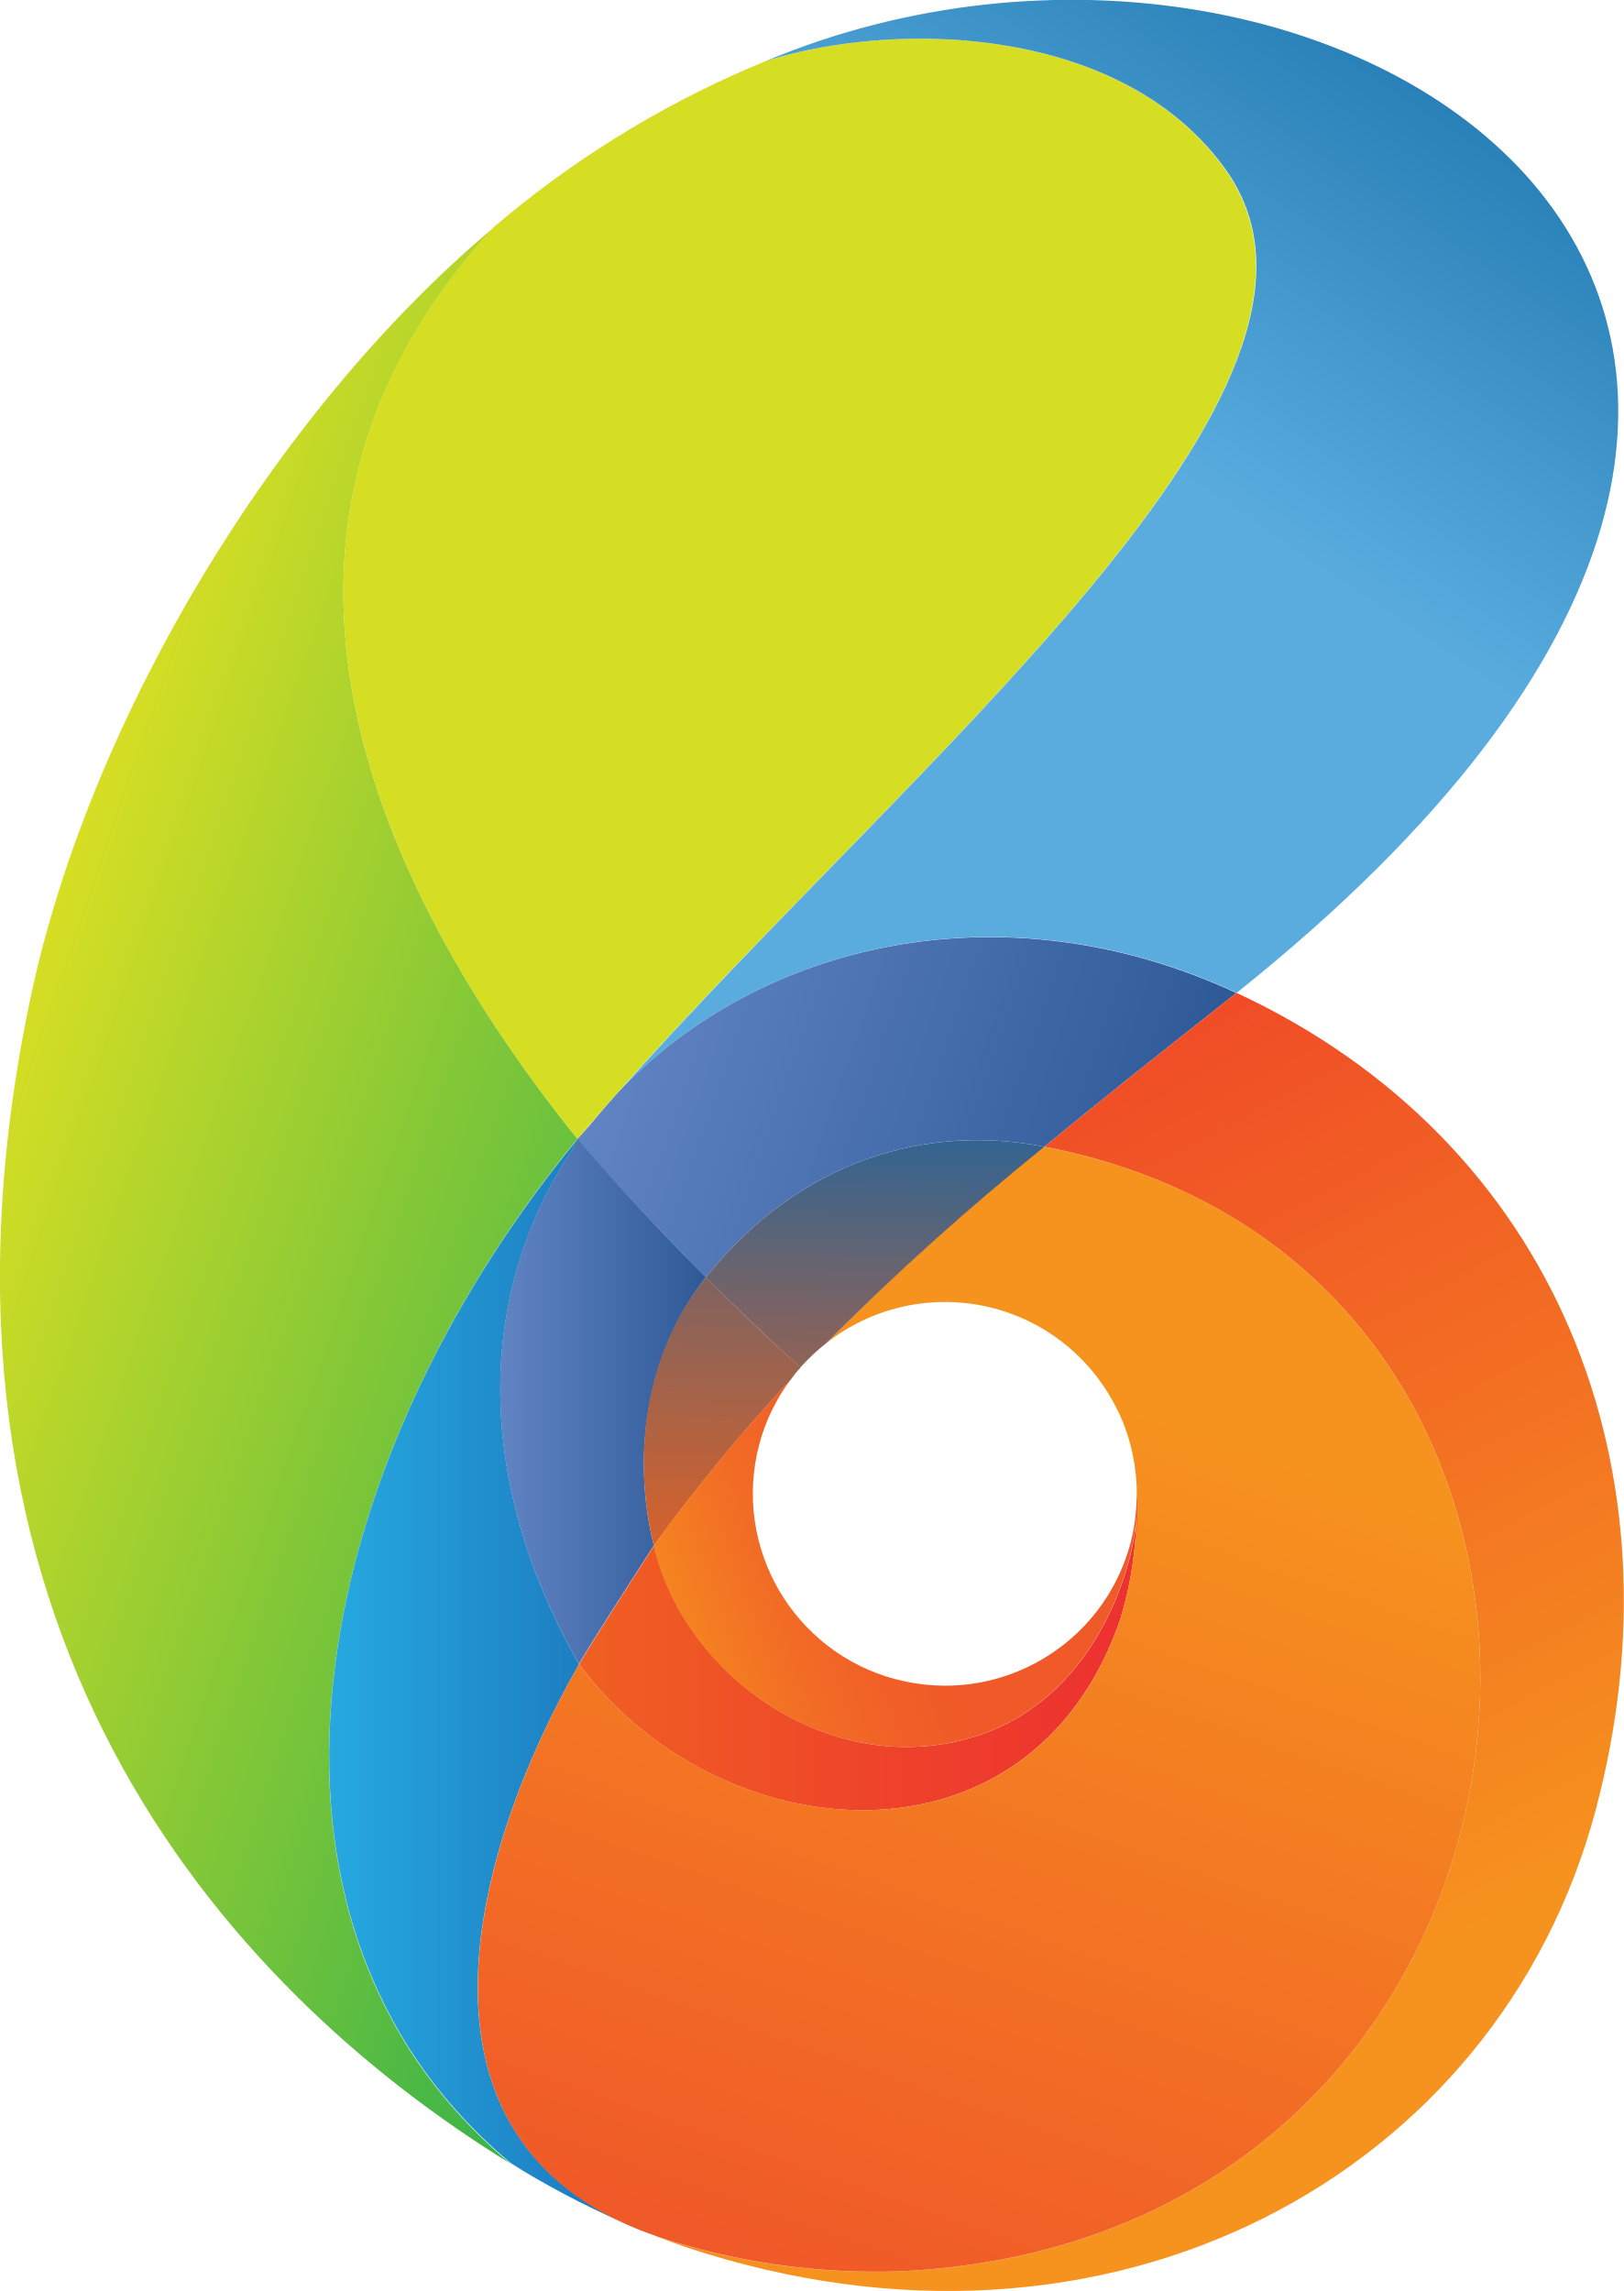
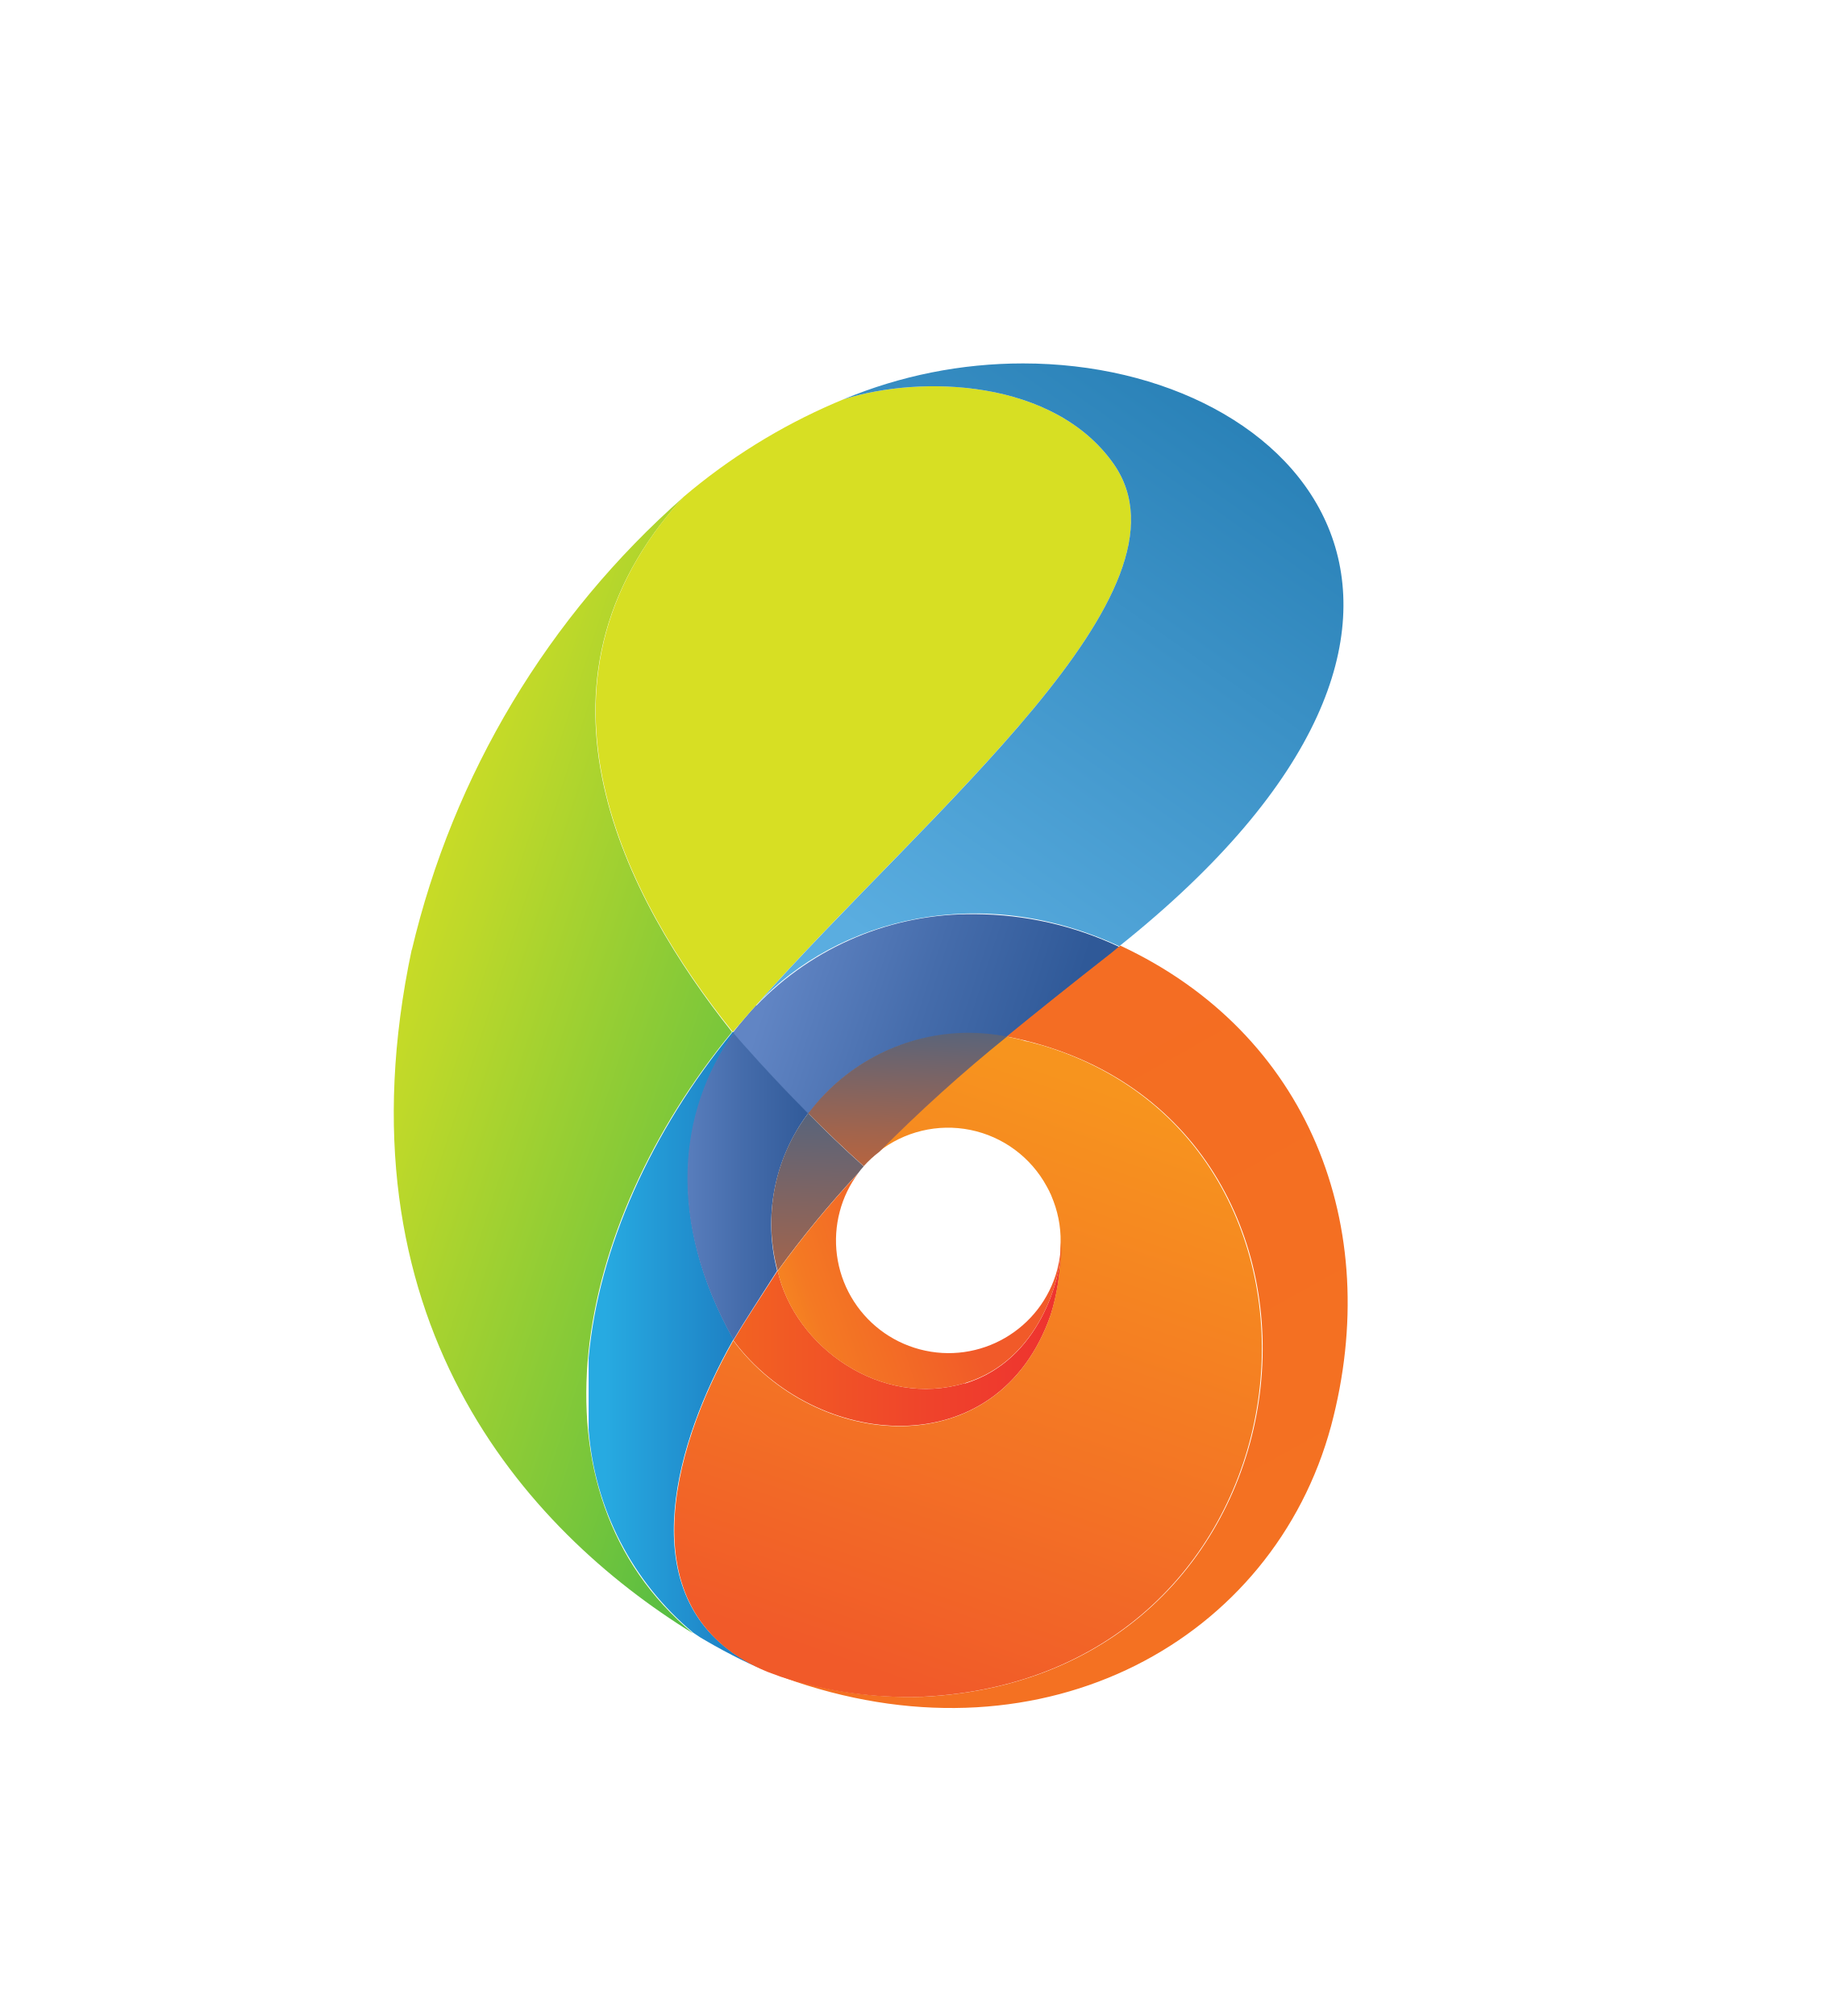
- <svg xmlns="http://www.w3.org/2000/svg" xmlns:xlink="http://www.w3.org/1999/xlink" viewBox="0 0 213.13 300.72">
+ <svg xmlns="http://www.w3.org/2000/svg" xmlns:xlink="http://www.w3.org/1999/xlink" viewBox="0 0 117.21 129.03">
  <defs>
-     <linearGradient id="linear-gradient" x1="1350.06" y1="-1167.27" x2="1425.71" y2="-1167.27" gradientTransform="translate(-1574.38 798.73) rotate(18.94)" gradientUnits="userSpaceOnUse">
-       <stop offset="0" stop-color="#6184c3" />
-       <stop offset="1" stop-color="#2e5997" />
+     <clipPath id="clip-path" transform="translate(25.21 23.26)">
+       <path d="M23.21,41.06c-.24.26-.48.53-.71.8s-.54.64-.82,1c.31.36,2.26,2.58,4.84,5.18l.09-.09a12.71,12.71,0,0,1,12.62-4.82c1.85-1.51,4-3.25,6.69-5.34l.53-.44h0a21.9,21.9,0,0,0-9.25-2.1,19.07,19.07,0,0,0-14,5.86" style="fill:none" />
+     </clipPath>
+     <linearGradient id="linear-gradient" x1="-251.09" y1="409.41" x2="-248.64" y2="409.41" gradientTransform="matrix(0, 7.68, 7.68, 0, -3109.74, 1959.9)" gradientUnits="userSpaceOnUse">
+       <stop offset="0" stop-color="#6185c4" />
+       <stop offset="0.52" stop-color="#456cab" />
+       <stop offset="1" stop-color="#2f5998" />
    </linearGradient>
-     <linearGradient id="linear-gradient-2" x1="1275.11" y1="-1139.56" x2="1385.5" y2="-1139.56" gradientTransform="translate(-1574.38 798.73) rotate(18.94)" gradientUnits="userSpaceOnUse">
-       <stop offset="0" stop-color="#d6de23" />
-       <stop offset="1" stop-color="#37b34a" />
+     <clipPath id="clip-path-2" transform="translate(25.21 23.26)">
+       <path d="M21.7,42.79h0m0,0h0s0,0,0,0h0M1.15,37.5c-5,23.57,7.23,37.14,18,43.78-10.92-9.09-7.75-26.05,2.5-38.49C14.91,34.33,7.51,20.55,18.55,8.55a55.65,55.65,0,0,0-17.4,29" style="fill:none" />
+     </clipPath>
+     <linearGradient id="linear-gradient-2" x1="-259.95" y1="387.4" x2="-257.5" y2="387.4" gradientTransform="matrix(0, 16.88, 16.88, 0, -6531.03, 4418.35)" gradientUnits="userSpaceOnUse">
+       <stop offset="0" stop-color="#d7df23" />
+       <stop offset="0.2" stop-color="#bcd82a" />
+       <stop offset="0.63" stop-color="#78c63b" />
+       <stop offset="1" stop-color="#39b54a" />
    </linearGradient>
-     <linearGradient id="linear-gradient-3" x1="1360.91" y1="-1171.52" x2="1472.5" y2="-1066.03" gradientTransform="translate(-1574.38 798.73) rotate(18.94)" gradientUnits="userSpaceOnUse">
-       <stop offset="0" stop-color="#ee3b29" />
-       <stop offset="1" stop-color="#f6921e" />
+     <clipPath id="clip-path-3" transform="translate(25.21 23.26)">
+       <path d="M45.92,37.74c-2.67,2.09-4.84,3.83-6.69,5.34,24.06,4.63,21.1,41-5.4,42.26A26.34,26.34,0,0,1,24.71,84c.3.12.76.29,1,.37C41.72,89.76,56.3,81.69,60,68c3.41-12.79-1.48-25.14-13.5-30.74l-.53.44" style="fill:none" />
+     </clipPath>
+     <linearGradient id="linear-gradient-3" x1="-266.64" y1="371.82" x2="-264.2" y2="371.82" gradientTransform="matrix(0, 316.02, 316.02, 0, -117457.9, 83899.93)" gradientUnits="userSpaceOnUse">
+       <stop offset="0" stop-color="#ef3b29" />
+       <stop offset="0.66" stop-color="#f57921" />
+       <stop offset="1" stop-color="#f7941e" />
    </linearGradient>
-     <linearGradient id="linear-gradient-4" x1="1385.81" y1="-1260.35" x2="1406.15" y2="-1335.73" gradientTransform="translate(-1574.38 798.73) rotate(18.94)" gradientUnits="userSpaceOnUse">
-       <stop offset="0" stop-color="#5aacdf" />
-       <stop offset="1" stop-color="#1a74ab" />
+     <clipPath id="clip-path-4" transform="translate(25.21 23.26)">
+       <path d="M28.78,2.3C33.78.72,42.26,1,46.08,6.43c5.69,8.13-11.75,22.1-22.87,34.63,5.26-5.63,14.45-7.84,23.23-3.76h0C72.71,16.34,58.22,0,40.28,0a29.87,29.87,0,0,0-11.5,2.3" style="fill:none" />
+     </clipPath>
+     <linearGradient id="linear-gradient-4" x1="-250.7" y1="369.32" x2="-248.25" y2="369.32" gradientTransform="matrix(21.86, 0, 0, -21.86, 5504.85, 8095.04)" gradientUnits="userSpaceOnUse">
+       <stop offset="0" stop-color="#5aade0" />
+       <stop offset="1" stop-color="#1b74ab" />
    </linearGradient>
-     <linearGradient id="linear-gradient-5" x1="43.19" y1="220.99" x2="83.51" y2="220.99" gradientUnits="userSpaceOnUse">
-       <stop offset="0" stop-color="#26a9e0" />
-       <stop offset="1" stop-color="#1b75bb" />
+     <clipPath id="clip-path-5" transform="translate(25.21 23.26)">
+       <path d="M21.69,42.79Zm0,0h0c-5.21,6.34-8.59,13.84-9.22,20.88v4.57a18.75,18.75,0,0,0,6.7,13l.45.3c.45.27,1.2.7,2.07,1.15.68.35,1.44.71,2.2,1h0a11.07,11.07,0,0,1-2.22-1.19c-6.17-4.36-3.66-13.43,0-19.91l.06-.1,0-.05,0,0c-4.22-7.52-3.49-14.51,0-19.52l.06-.07.09.11-.14-.16h0Z" style="fill:none" />
+     </clipPath>
+     <linearGradient id="linear-gradient-5" x1="-221.32" y1="423.26" x2="-218.87" y2="423.26" gradientTransform="matrix(4.36, 0, 0, -4.36, 1003.69, 1930.55)" gradientUnits="userSpaceOnUse">
+       <stop offset="0" stop-color="#27aae1" />
+       <stop offset="1" stop-color="#1b75bc" />
    </linearGradient>
-     <linearGradient id="linear-gradient-6" x1="75.98" y1="217.85" x2="149.15" y2="217.85" gradientUnits="userSpaceOnUse">
-       <stop offset="0" stop-color="#f06022" />
-       <stop offset="0.59" stop-color="#ee412b" />
-       <stop offset="1" stop-color="#ed3030" />
+     <clipPath id="clip-path-6" transform="translate(25.21 23.26)">
+       <path d="M36.57,65.26c-5.35,1.63-10.89-2.28-12-7.19-1.06,1.65-2.13,3.28-2.83,4.46,5.21,7,16.93,8.14,20.32-1.66a13.94,13.94,0,0,0,.63-4c0,1.53-1.28,6.94-6.13,8.42m6.13-8.42c0-.05,0-.1,0-.14s0,.1,0,.14" style="fill:none" />
+     </clipPath>
+     <linearGradient id="linear-gradient-6" x1="-242.47" y1="398.2" x2="-240.01" y2="398.2" gradientTransform="matrix(8.55, 0, 0, -8.55, 2120.67, 3492.61)" gradientUnits="userSpaceOnUse">
+       <stop offset="0" stop-color="#f26122" />
+       <stop offset="0.57" stop-color="#ef432b" />
+       <stop offset="1" stop-color="#ee3130" />
    </linearGradient>
-     <linearGradient id="linear-gradient-7" x1="65.64" y1="184.08" x2="92.65" y2="184.08" gradientTransform="matrix(1, 0, 0, 1, 0, 0)" xlink:href="#linear-gradient" />
-     <linearGradient id="linear-gradient-8" x1="148.6" y1="184.9" x2="108.77" y2="298.37" gradientUnits="userSpaceOnUse">
-       <stop offset="0" stop-color="#f6921e" />
-       <stop offset="1" stop-color="#f05a28" />
+     <clipPath id="clip-path-7" transform="translate(25.21 23.26)">
+       <path d="M21.72,62.48l0,.05c.7-1.18,1.77-2.81,2.82-4.46A11.83,11.83,0,0,1,26.52,48c-2.49-2.51-4.37-4.66-4.78-5.14-3.54,5-4.29,12,0,19.63" style="fill:none" />
+     </clipPath>
+     <linearGradient id="linear-gradient-7" x1="-216.62" y1="430.88" x2="-214.17" y2="430.88" gradientTransform="matrix(3.98, 0, 0, -3.98, 904.58, 1789.73)" xlink:href="#linear-gradient" />
+     <clipPath id="clip-path-8" transform="translate(25.21 23.26)">
+       <path d="M39.11,43.13A106.6,106.6,0,0,0,31,50.48a7.19,7.19,0,0,1,10.8,2.2c.06.1.1.2.16.3a1.11,1.11,0,0,0,.09.19q.09.21.18.45a7.14,7.14,0,0,1,.44,3c0,.12,0,.24,0,.35a14,14,0,0,1-.62,3.91c-3.39,9.8-15.11,8.68-20.32,1.66C17.67,69.69,15,80.08,23.91,83.74l.87.32a26.38,26.38,0,0,0,9,1.28c25.61-1.2,29.23-35.22,7.74-41.69L41,43.51l-.41-.11c-.15,0-.3-.08-.46-.12l-.92-.2Z" style="fill:none" />
+     </clipPath>
+     <linearGradient id="linear-gradient-8" x1="-283.94" y1="377.34" x2="-281.49" y2="377.34" gradientTransform="matrix(-16.44, 0, 0, 16.44, -4609.94, -6140.69)" gradientUnits="userSpaceOnUse">
+       <stop offset="0" stop-color="#f7941e" />
+       <stop offset="0.62" stop-color="#f37225" />
+       <stop offset="1" stop-color="#f15a29" />
    </linearGradient>
-     <linearGradient id="linear-gradient-9" x1="113.96" y1="203.08" x2="115.39" y2="133.07" gradientUnits="userSpaceOnUse">
-       <stop offset="0" stop-color="#d96228" />
-       <stop offset="1" stop-color="#0065b1" />
+     <clipPath id="clip-path-9" transform="translate(25.21 23.26)">
+       <path d="M26.61,47.9l-.09.09c1.08,1.09,2.29,2.25,3.56,3.39a7,7,0,0,1,1-.92,99.1,99.1,0,0,1,8.18-7.38,13.26,13.26,0,0,0-2.51-.24A12.84,12.84,0,0,0,26.61,47.9" style="fill:none" />
+     </clipPath>
+     <linearGradient id="linear-gradient-9" x1="-235.49" y1="346.97" x2="-233.04" y2="346.97" gradientTransform="matrix(8.28, 0, 0, -8.28, 1974.02, 2920.54)" gradientUnits="userSpaceOnUse">
+       <stop offset="0" stop-color="#da6329" />
+       <stop offset="0.11" stop-color="#ca6333" />
+       <stop offset="0.32" stop-color="#a2644c" />
+       <stop offset="0.62" stop-color="#606476" />
+       <stop offset="0.98" stop-color="#0665af" />
+       <stop offset="1" stop-color="#0065b2" />
    </linearGradient>
-     <linearGradient id="linear-gradient-10" x1="94.41" y1="204.19" x2="96.22" y2="115.48" xlink:href="#linear-gradient-9" />
-     <linearGradient id="linear-gradient-11" x1="84.26" y1="215.78" x2="135.66" y2="197.46" gradientUnits="userSpaceOnUse">
-       <stop offset="0" stop-color="#f6921e" />
-       <stop offset="0.1" stop-color="#f58420" />
-       <stop offset="0.32" stop-color="#f26d25" />
-       <stop offset="0.52" stop-color="#f15f27" />
-       <stop offset="0.69" stop-color="#f05a28" />
+     <clipPath id="clip-path-10" transform="translate(25.21 23.26)">
+       <path d="M26.52,48a11.68,11.68,0,0,0-1.95,10.08,65.76,65.76,0,0,1,5.15-6.25,4.94,4.94,0,0,1,.36-.44c-1.29-1.15-2.5-2.32-3.58-3.42,0,0,0,0,0,0" style="fill:none" />
+     </clipPath>
+     <linearGradient id="linear-gradient-10" x1="-245.97" y1="355.22" x2="-243.52" y2="355.22" gradientTransform="matrix(12.37, 0, 0, -12.37, 3054.62, 4446.37)" xlink:href="#linear-gradient-9" />
+     <clipPath id="clip-path-11" transform="translate(25.21 23.26)">
+       <path d="M24.57,58.07h0c1.1,4.91,6.64,8.82,12,7.19,4.74-1.44,6.08-6.66,6.12-8.31a10.48,10.48,0,0,1-.07,1.31,10.49,10.49,0,0,0,.09-2.18A7.48,7.48,0,0,1,42.47,58h0a7.2,7.2,0,0,1-8.81,5.1h0a7.21,7.21,0,0,1-5.11-8.83,7.1,7.1,0,0,1,1.18-2.44,65.55,65.55,0,0,0-5.14,6.24" style="fill:none" />
+     </clipPath>
+     <linearGradient id="linear-gradient-11" x1="-232.1" y1="390.71" x2="-229.65" y2="390.71" gradientTransform="matrix(7.9, 0, 0, -7.9, 1856.25, 3146.61)" gradientUnits="userSpaceOnUse">
+       <stop offset="0" stop-color="#f7941e" />
+       <stop offset="0.22" stop-color="#f47923" />
+       <stop offset="0.69" stop-color="#f15a29" />
+       <stop offset="1" stop-color="#f15a29" />
    </linearGradient>
  </defs>
  <g id="Layer_2" data-name="Layer 2">
-     <g id="svg17">
-       <path d="M92.93,167.31c12.35-15.12,28.69-19.8,44.14-16.79,6.41-5.29,14-11.34,23.32-18.69.65-.5,1.26-1,1.9-1.51l-.06,0c-30.64-14.22-62.78-6.54-81.18,13.14-.81.92-1.65,1.84-2.44,2.8s-1.89,2.23-2.9,3.3c1.1,1.28,7.9,9,16.94,18.13C92.73,167.55,92.85,167.42,92.93,167.31Z" style="fill:url(#linear-gradient)" />
-       <path d="M75.81,149.47c-.15.15.08-.1,0,.05C52.1,120,26.22,71.82,64.79,29.88,35.86,54.16,11.69,94.63,4,131-13.4,213.35,29.25,260.77,67,284,28.89,252.2,40,192.93,75.81,149.47Z" style="fill:url(#linear-gradient-2)" />
-       <path d="M75.79,149.52l-.35.41a3.92,3.92,0,0,1,.37-.46c38.27-45.25,105.94-97.27,85.14-127C147.63,3.43,118,2.5,100.53,8c-.65.27-1.33.55-2,.84a132.56,132.56,0,0,0-33.76,21C26.22,71.82,52.1,120,75.79,149.52Z" style="fill:#d6de23" />
-       <path d="M162.29,130.32c-.64.51-1.25,1-1.9,1.51-9.31,7.35-16.91,13.4-23.32,18.69,84,16.18,73.68,143.26-18.88,147.61a91.33,91.33,0,0,1-31.9-4.53c1.08.42,2.66,1,3.61,1.32,55.83,18.63,106.75-9.54,119.5-57.21C221.35,193,204.28,149.86,162.29,130.32Z" style="fill:url(#linear-gradient-3)" />
-       <path d="M100.53,8C118,2.5,147.63,3.43,161,22.44c19.9,28.41-41.06,77.19-79.9,121,18.4-19.68,50.54-27.36,81.18-13.14l.06,0C273.39,41.62,175.65-23.42,100.53,8Z" style="fill:url(#linear-gradient-4)" />
-       <path d="M75.76,149.51h0s0-.05,0-.05S75.79,149.51,75.76,149.51ZM76,218.45a1.19,1.19,0,0,1-.1-.17c-14.94-26.48-12.31-51.05.07-68.62l.34.39a3.58,3.58,0,0,0-.48-.54h0s0,0,0-.05h0s0,0,0,.05h0C40,192.93,28.92,252.1,67,283.9c.52.33,1.06.68,1.58,1a113.22,113.22,0,0,0,14.93,7.56h.05C52.31,279.76,61.73,243.45,76,218.45Z" style="fill:url(#linear-gradient-5)" />
-       <path d="M147,212.66a48.22,48.22,0,0,0,2.15-14.56c.34,4.56-3.91,24.57-21.38,29.9-18.67,5.7-38-8-41.92-25.13-3.69,5.74-7.41,11.49-9.85,15.58C94.17,243,135.13,246.91,147,212.66Z" style="fill:url(#linear-gradient-6)" />
-       <path d="M85.82,202.89c-3-12-.9-25.53,6.83-35.22-8.73-8.77-15.27-16.28-16.71-18-12.37,17.55-15,42.12-.06,68.57a1.19,1.19,0,0,0,.1.17c2.44-4.09,6.16-9.82,9.84-15.56Z" style="fill:url(#linear-gradient-7)" />
-       <path d="M145.19,152.49c-.6-.15-1.22-.33-1.85-.5-.47-.12-1-.27-1.44-.39s-1.09-.28-1.61-.4c-1.06-.23-2.13-.48-3.22-.68l-.45.17a362.34,362.34,0,0,0-28.21,25.65A25.14,25.14,0,0,1,146.1,184c.22.37.39.74.56,1.09a6.36,6.36,0,0,1,.32.64c.24.52.42,1,.65,1.56a25.67,25.67,0,0,1,1.53,10.45c0,.41,0,.84,0,1.25A49.46,49.46,0,0,1,147,212.66c-11.85,34.25-52.81,30.32-71,5.79-14.25,25-23.67,61.31,7.54,74.09.64.28,1.72.65,3,1.13a91.77,91.77,0,0,0,31.62,4.46C207.65,293.93,220.3,175.1,145.19,152.49Z" style="fill:url(#linear-gradient-8)" />
-       <path d="M108.48,176.27a347.93,347.93,0,0,1,28.59-25.75c-15.45-3-31.79,1.67-44.14,16.79-.08.11-.2.24-.28.36,3.78,3.8,8,7.86,12.4,11.82A28.14,28.14,0,0,1,108.48,176.27Z" style="fill:url(#linear-gradient-9)" />
-       <path d="M105.09,179.49c-4.49-4-8.73-8.08-12.52-11.92a.39.39,0,0,0,.08.1c-7.84,9.59-9.83,23.24-6.83,35.22a226.15,226.15,0,0,1,18-21.83A13.07,13.07,0,0,1,105.09,179.49Z" style="fill:url(#linear-gradient-10)" />
-       <path d="M149.19,195.93a25.58,25.58,0,0,1-.83,6.68s0,0,0,0h0a25.16,25.16,0,0,1-30.8,17.8h-.05A25.23,25.23,0,0,1,99.65,189.6a24.63,24.63,0,0,1,4.14-8.53,227.37,227.37,0,0,0-18,21.82v0a0,0,0,0,1,0,0,0,0,0,0,0,0,0s0,0,0,0C89.71,220,109.08,233.7,127.75,228c16.56-5.06,21.22-23.26,21.38-29a32.26,32.26,0,0,1-.28,4.58A34.62,34.62,0,0,0,149.19,195.93Z" style="fill:url(#linear-gradient-11)" />
+     <g id="Layer_1-2" data-name="Layer 1">
+       <g style="clip-path:url(#clip-path)">
+         <rect x="24.15" y="27.84" width="19.82" height="27.52" transform="translate(9.19 84.4) rotate(-72)" style="fill:url(#linear-gradient)" />
+       </g>
+       <g style="clip-path:url(#clip-path-2)">
+         <rect x="-29.6" y="21.54" width="77.06" height="46.76" transform="translate(-11.34 62.79) rotate(-72)" style="fill:url(#linear-gradient-2)" />
+       </g>
+       <path d="M21.7,42.8l-.1.11.1-.12c11-13,30.33-27.85,24.38-36.36C42.26,1,33.79.72,28.78,2.3l-.57.24a38.47,38.47,0,0,0-9.66,6c-11,12-3.64,25.79,3.15,34.25" transform="translate(25.21 23.26)" style="fill:#d7df23" />
+       <g style="clip-path:url(#clip-path-3)">
+         <rect x="14.66" y="31.3" width="58.75" height="64.46" transform="translate(0.54 51.37) rotate(-28)" style="fill:url(#linear-gradient-3)" />
+       </g>
+       <g style="clip-path:url(#clip-path-4)">
+         <rect x="16.94" y="-11.52" width="62.02" height="64.1" transform="translate(28.84 71.3) rotate(-55)" style="fill:url(#linear-gradient-4)" />
+       </g>
+       <g style="clip-path:url(#clip-path-5)">
+         <rect x="37.68" y="66.04" width="11.43" height="40.95" style="fill:url(#linear-gradient-5)" />
+       </g>
+       <g style="clip-path:url(#clip-path-6)">
+         <rect x="46.96" y="79.96" width="20.98" height="13.97" style="fill:url(#linear-gradient-6)" />
+       </g>
+       <g style="clip-path:url(#clip-path-7)">
+         <rect x="42.66" y="66.11" width="9.07" height="19.68" style="fill:url(#linear-gradient-7)" />
+       </g>
+       <g style="clip-path:url(#clip-path-8)">
+         <rect x="11.14" y="34.65" width="55.76" height="59.28" transform="translate(-9.26 103.51) rotate(-71)" style="fill:url(#linear-gradient-8)" />
+       </g>
+       <g style="clip-path:url(#clip-path-9)">
+         <rect x="28.39" y="40.61" width="8.98" height="13" transform="translate(9.85 101.57) rotate(-87.98)" style="fill:url(#linear-gradient-9)" />
+       </g>
+       <g style="clip-path:url(#clip-path-10)">
+         <rect x="21.73" y="49.66" width="10.33" height="6.71" transform="translate(-1.82 101.3) rotate(-87.99)" style="fill:url(#linear-gradient-10)" />
+       </g>
+       <g style="clip-path:url(#clip-path-11)">
+         <rect x="22.61" y="49.28" width="22.11" height="20.16" transform="translate(7.72 37.45) rotate(-19)" style="fill:url(#linear-gradient-11)" />
+       </g>
    </g>
  </g>
</svg>
